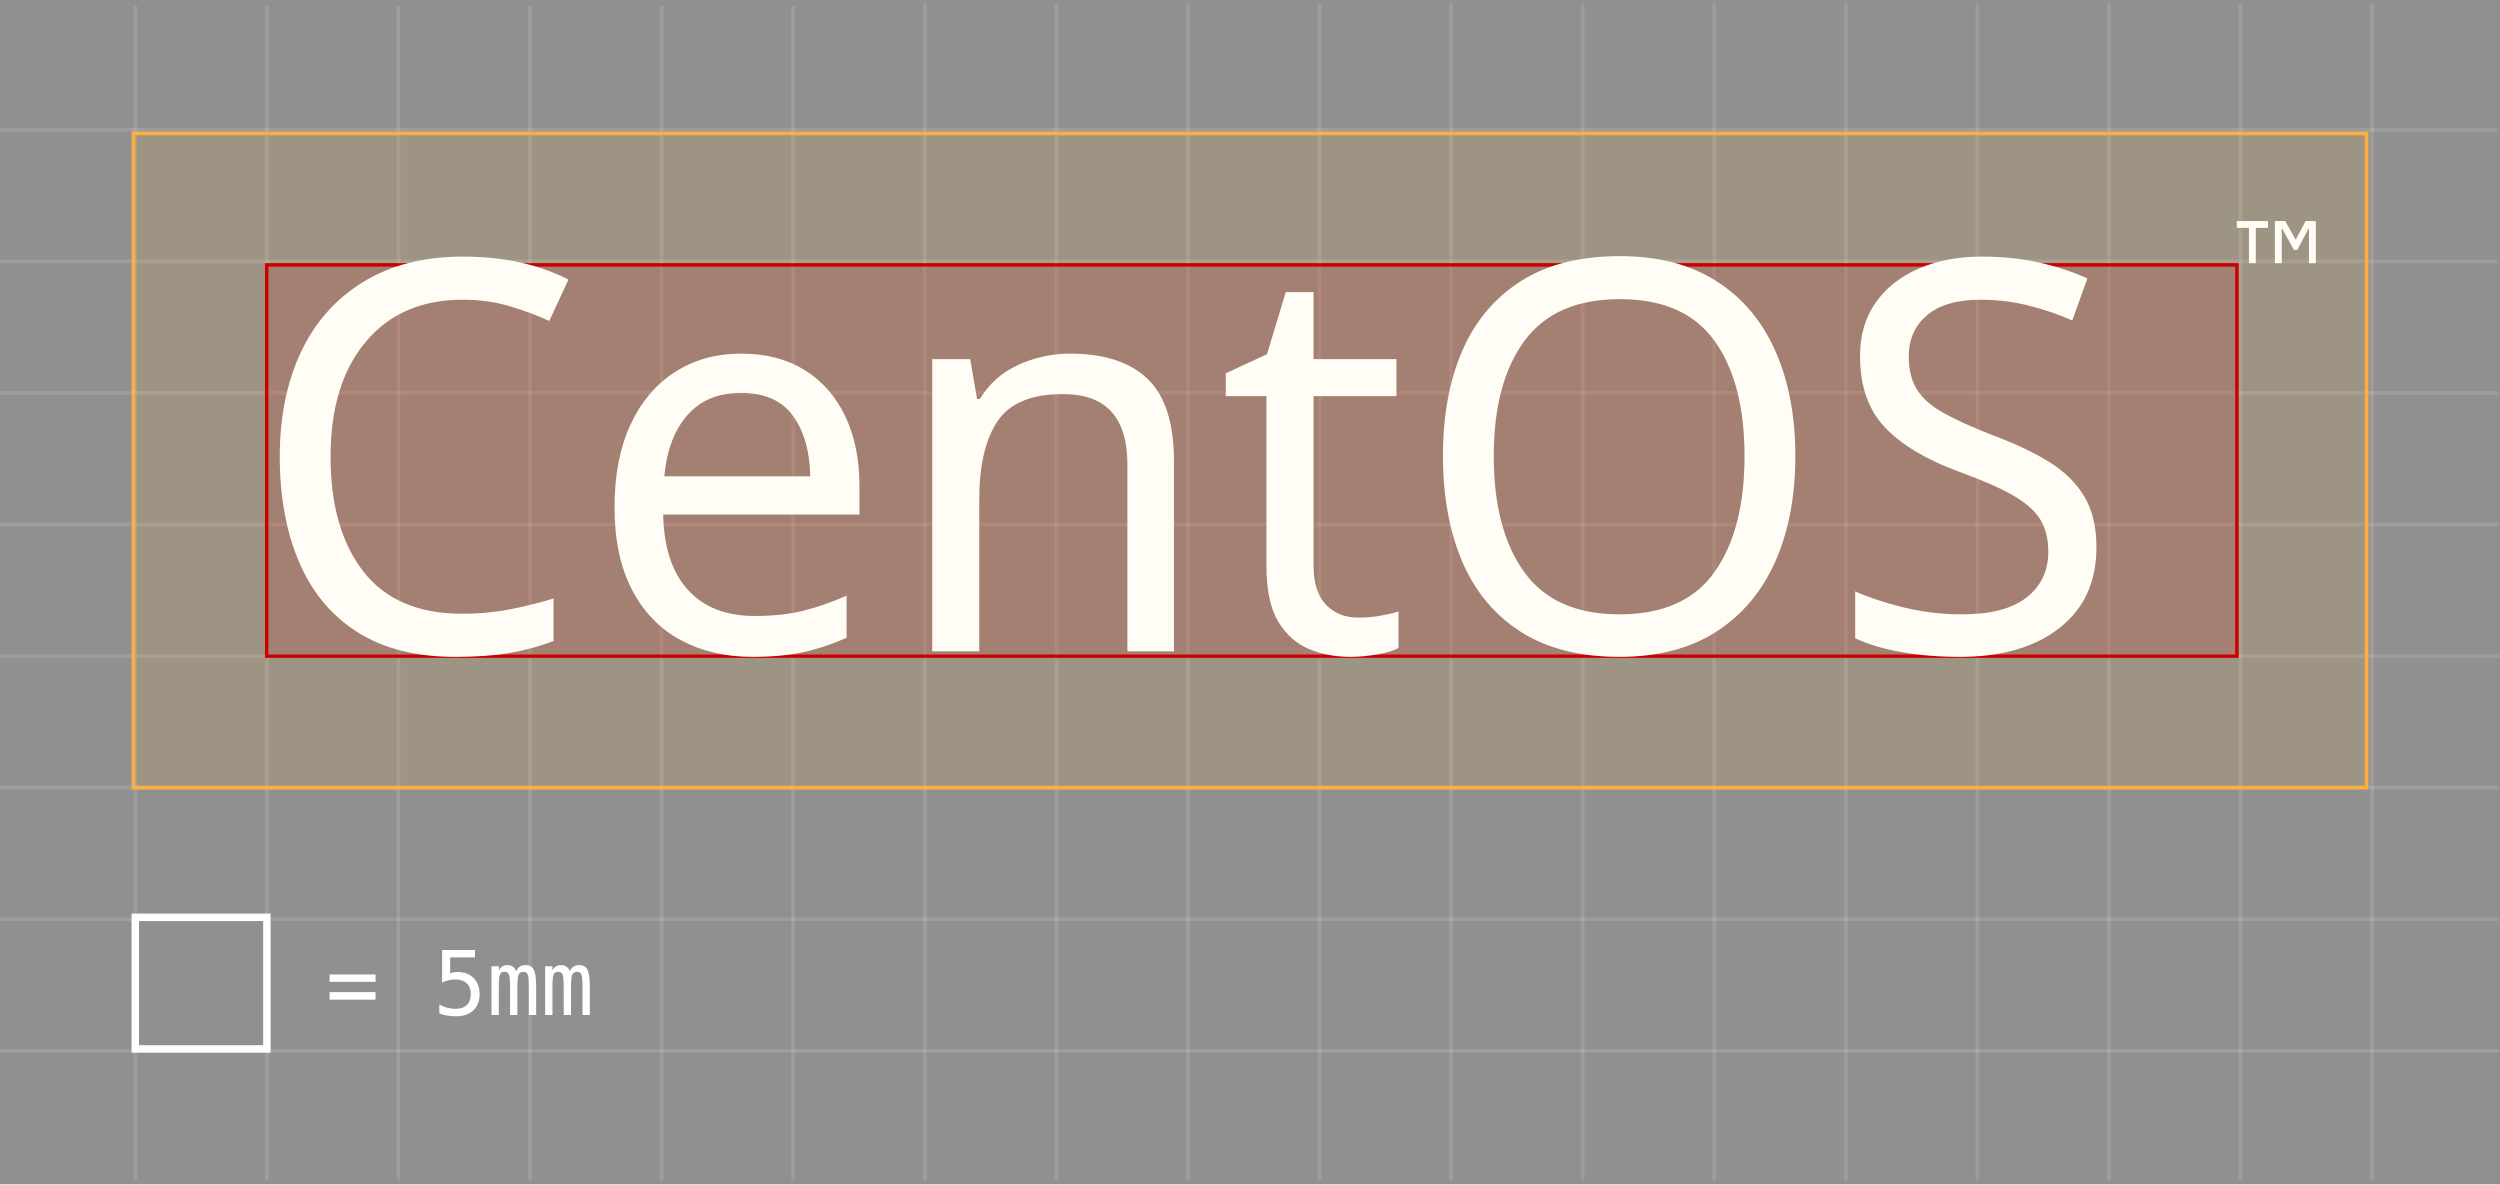
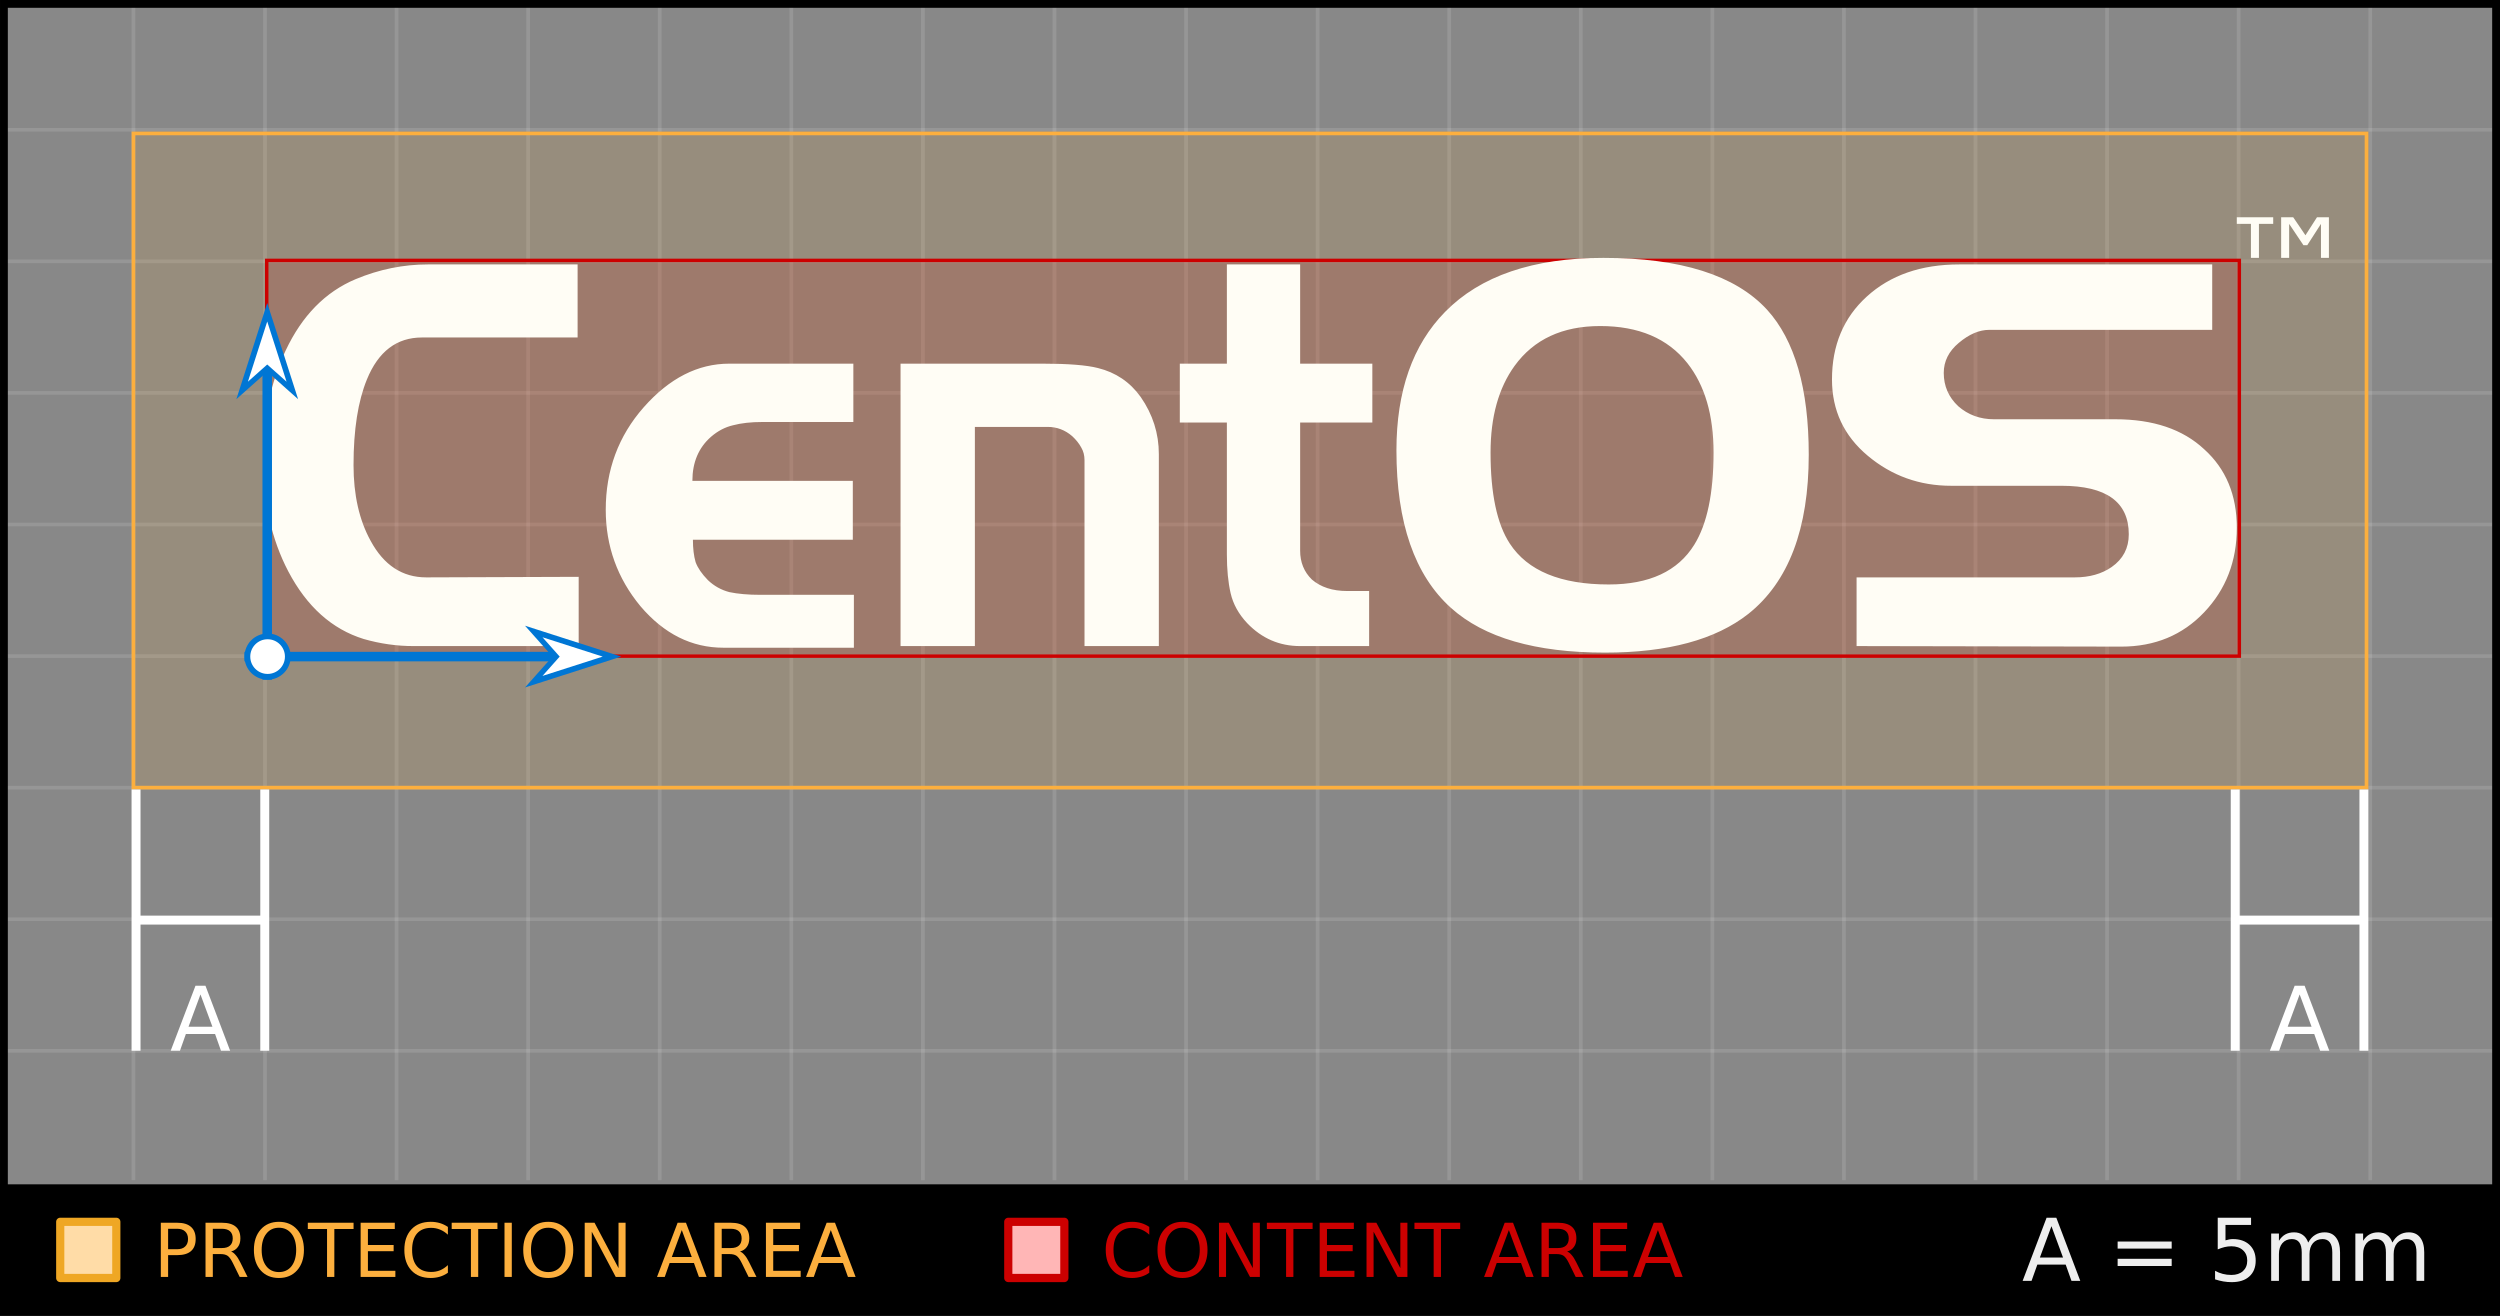
- <svg xmlns="http://www.w3.org/2000/svg" width="336.614" height="159.449" id="svg3106" version="1.0">
+ <svg xmlns="http://www.w3.org/2000/svg" xmlns:xlink="http://www.w3.org/1999/xlink" width="336.619" height="177.165" id="svg3106" version="1.0">
  <defs id="defs3108" />
  <g id="layer1" transform="translate(-0.2825948,-928.3463)">
-     <rect style="fill:#8c8c8c;fill-opacity:0.955;stroke:none;stroke-width:1;stroke-linecap:round;stroke-linejoin:miter;stroke-miterlimit:4;stroke-dasharray:none;stroke-dashoffset:0;stroke-opacity:0.089;display:inline" id="CENTOSARTWORK" width="336.614" height="159.449" x="0.283" y="928.346" clip-path="none" />
-     <g id="g2578">
-       <path id="path3685" d="M 18.499,929.129 L 18.499,1087.246" style="fill:none;fill-rule:evenodd;stroke:#ffffff;stroke-width:0.5;stroke-linecap:butt;stroke-linejoin:miter;stroke-miterlimit:4;stroke-dasharray:none;stroke-opacity:0.118;display:inline" />
-       <path style="fill:none;fill-rule:evenodd;stroke:#ffffff;stroke-width:0.5;stroke-linecap:butt;stroke-linejoin:miter;stroke-miterlimit:4;stroke-dasharray:none;stroke-opacity:0.118;display:inline" d="M 36.216,929.141 L 36.216,1087.256" id="path3687" />
-       <path id="path3689" d="M 53.932,929.141 L 53.932,1087.256" style="fill:none;fill-rule:evenodd;stroke:#ffffff;stroke-width:0.5;stroke-linecap:butt;stroke-linejoin:miter;stroke-miterlimit:4;stroke-dasharray:none;stroke-opacity:0.118;display:inline" />
-       <path style="fill:none;fill-rule:evenodd;stroke:#ffffff;stroke-width:0.5;stroke-linecap:butt;stroke-linejoin:miter;stroke-miterlimit:4;stroke-dasharray:none;stroke-opacity:0.118;display:inline" d="M 71.649,929.141 L 71.649,1087.256" id="path3691" />
-       <path id="path3693" d="M 89.365,929.141 L 89.365,1087.256" style="fill:none;fill-rule:evenodd;stroke:#ffffff;stroke-width:0.5;stroke-linecap:butt;stroke-linejoin:miter;stroke-miterlimit:4;stroke-dasharray:none;stroke-opacity:0.118;display:inline" />
-       <path style="fill:none;fill-rule:evenodd;stroke:#ffffff;stroke-width:0.5;stroke-linecap:butt;stroke-linejoin:miter;stroke-miterlimit:4;stroke-dasharray:none;stroke-opacity:0.118;display:inline" d="M 107.082,929.141 L 107.082,1087.256" id="path3695" />
-       <path id="path3697" d="M 124.798,928.807 L 124.798,1087.256" style="fill:none;fill-rule:evenodd;stroke:#ffffff;stroke-width:0.5;stroke-linecap:butt;stroke-linejoin:miter;stroke-miterlimit:4;stroke-dasharray:none;stroke-opacity:0.118;display:inline" />
-       <path style="fill:none;fill-rule:evenodd;stroke:#ffffff;stroke-width:0.5;stroke-linecap:butt;stroke-linejoin:miter;stroke-miterlimit:4;stroke-dasharray:none;stroke-opacity:0.118;display:inline" d="M 142.515,928.807 L 142.515,1087.256" id="path3699" />
-       <path id="path3701" d="M 160.231,928.807 L 160.231,1087.256" style="fill:none;fill-rule:evenodd;stroke:#ffffff;stroke-width:0.5;stroke-linecap:butt;stroke-linejoin:miter;stroke-miterlimit:4;stroke-dasharray:none;stroke-opacity:0.118;display:inline" />
-       <path style="fill:none;fill-rule:evenodd;stroke:#ffffff;stroke-width:0.5;stroke-linecap:butt;stroke-linejoin:miter;stroke-miterlimit:4;stroke-dasharray:none;stroke-opacity:0.118;display:inline" d="M 177.948,928.807 L 177.948,1087.256" id="path3703" />
-       <path id="path3705" d="M 195.664,928.807 L 195.664,1087.256" style="fill:none;fill-rule:evenodd;stroke:#ffffff;stroke-width:0.5;stroke-linecap:butt;stroke-linejoin:miter;stroke-miterlimit:4;stroke-dasharray:none;stroke-opacity:0.118;display:inline" />
-       <path style="fill:none;fill-rule:evenodd;stroke:#ffffff;stroke-width:0.5;stroke-linecap:butt;stroke-linejoin:miter;stroke-miterlimit:4;stroke-dasharray:none;stroke-opacity:0.118;display:inline" d="M 213.381,928.807 L 213.381,1087.256" id="path3707" />
-       <path id="path3709" d="M 231.098,928.807 L 231.098,1087.256" style="fill:none;fill-rule:evenodd;stroke:#ffffff;stroke-width:0.5;stroke-linecap:butt;stroke-linejoin:miter;stroke-miterlimit:4;stroke-dasharray:none;stroke-opacity:0.118;display:inline" />
-       <path style="fill:none;fill-rule:evenodd;stroke:#ffffff;stroke-width:0.5;stroke-linecap:butt;stroke-linejoin:miter;stroke-miterlimit:4;stroke-dasharray:none;stroke-opacity:0.118;display:inline" d="M 284.247,928.807 L 284.247,1087.256" id="path3711" />
-       <path id="path3713" d="M 266.531,928.807 L 266.531,1087.256" style="fill:none;fill-rule:evenodd;stroke:#ffffff;stroke-width:0.5;stroke-linecap:butt;stroke-linejoin:miter;stroke-miterlimit:4;stroke-dasharray:none;stroke-opacity:0.118;display:inline" />
+     <rect style="fill:#888888;fill-opacity:1;stroke:none;stroke-width:1;stroke-linecap:round;stroke-linejoin:miter;stroke-miterlimit:4;stroke-dasharray:none;stroke-dashoffset:0;stroke-opacity:0.089;display:inline" id="CENTOSARTWORK" width="336.614" height="159.449" x="0.283" y="928.346" clip-path="none" />
+     <g id="g3874">
+       <path id="path3685" d="M 18.249,929.129 L 18.249,1087.246" style="fill:none;fill-rule:evenodd;stroke:#ffffff;stroke-width:0.5;stroke-linecap:butt;stroke-linejoin:miter;stroke-miterlimit:4;stroke-dasharray:none;stroke-opacity:0.118;display:inline" />
+       <path style="fill:none;fill-rule:evenodd;stroke:#ffffff;stroke-width:0.5;stroke-linecap:butt;stroke-linejoin:miter;stroke-miterlimit:4;stroke-dasharray:none;stroke-opacity:0.118;display:inline" d="M 35.966,929.141 L 35.966,1087.256" id="path3687" />
+       <path id="path3689" d="M 53.682,929.141 L 53.682,1087.256" style="fill:none;fill-rule:evenodd;stroke:#ffffff;stroke-width:0.5;stroke-linecap:butt;stroke-linejoin:miter;stroke-miterlimit:4;stroke-dasharray:none;stroke-opacity:0.118;display:inline" />
+       <path style="fill:none;fill-rule:evenodd;stroke:#ffffff;stroke-width:0.5;stroke-linecap:butt;stroke-linejoin:miter;stroke-miterlimit:4;stroke-dasharray:none;stroke-opacity:0.118;display:inline" d="M 71.399,929.141 L 71.399,1087.256" id="path3691" />
+       <path id="path3693" d="M 89.115,929.141 L 89.115,1087.256" style="fill:none;fill-rule:evenodd;stroke:#ffffff;stroke-width:0.5;stroke-linecap:butt;stroke-linejoin:miter;stroke-miterlimit:4;stroke-dasharray:none;stroke-opacity:0.118;display:inline" />
+       <path style="fill:none;fill-rule:evenodd;stroke:#ffffff;stroke-width:0.5;stroke-linecap:butt;stroke-linejoin:miter;stroke-miterlimit:4;stroke-dasharray:none;stroke-opacity:0.118;display:inline" d="M 106.832,929.141 L 106.832,1087.256" id="path3695" />
+       <path id="path3697" d="M 124.548,928.807 L 124.548,1087.256" style="fill:none;fill-rule:evenodd;stroke:#ffffff;stroke-width:0.5;stroke-linecap:butt;stroke-linejoin:miter;stroke-miterlimit:4;stroke-dasharray:none;stroke-opacity:0.118;display:inline" />
+       <path style="fill:none;fill-rule:evenodd;stroke:#ffffff;stroke-width:0.5;stroke-linecap:butt;stroke-linejoin:miter;stroke-miterlimit:4;stroke-dasharray:none;stroke-opacity:0.118;display:inline" d="M 142.265,928.807 L 142.265,1087.256" id="path3699" />
+       <path id="path3701" d="M 159.981,928.807 L 159.981,1087.256" style="fill:none;fill-rule:evenodd;stroke:#ffffff;stroke-width:0.5;stroke-linecap:butt;stroke-linejoin:miter;stroke-miterlimit:4;stroke-dasharray:none;stroke-opacity:0.118;display:inline" />
+       <path style="fill:none;fill-rule:evenodd;stroke:#ffffff;stroke-width:0.5;stroke-linecap:butt;stroke-linejoin:miter;stroke-miterlimit:4;stroke-dasharray:none;stroke-opacity:0.118;display:inline" d="M 177.698,928.807 L 177.698,1087.256" id="path3703" />
+       <path id="path3705" d="M 195.414,928.807 L 195.414,1087.256" style="fill:none;fill-rule:evenodd;stroke:#ffffff;stroke-width:0.5;stroke-linecap:butt;stroke-linejoin:miter;stroke-miterlimit:4;stroke-dasharray:none;stroke-opacity:0.118;display:inline" />
+       <path style="fill:none;fill-rule:evenodd;stroke:#ffffff;stroke-width:0.5;stroke-linecap:butt;stroke-linejoin:miter;stroke-miterlimit:4;stroke-dasharray:none;stroke-opacity:0.118;display:inline" d="M 213.131,928.807 L 213.131,1087.256" id="path3707" />
+       <path id="path3709" d="M 230.848,928.807 L 230.848,1087.256" style="fill:none;fill-rule:evenodd;stroke:#ffffff;stroke-width:0.5;stroke-linecap:butt;stroke-linejoin:miter;stroke-miterlimit:4;stroke-dasharray:none;stroke-opacity:0.118;display:inline" />
+       <path style="fill:none;fill-rule:evenodd;stroke:#ffffff;stroke-width:0.5;stroke-linecap:butt;stroke-linejoin:miter;stroke-miterlimit:4;stroke-dasharray:none;stroke-opacity:0.118;display:inline" d="M 283.997,928.807 L 283.997,1087.256" id="path3711" />
+       <path id="path3713" d="M 266.281,928.807 L 266.281,1087.256" style="fill:none;fill-rule:evenodd;stroke:#ffffff;stroke-width:0.5;stroke-linecap:butt;stroke-linejoin:miter;stroke-miterlimit:4;stroke-dasharray:none;stroke-opacity:0.118;display:inline" />
      <path id="path3717" d="M 0.492,1034.402 L 336.45,1034.402" style="fill:none;fill-rule:evenodd;stroke:#ffffff;stroke-width:0.487;stroke-linecap:square;stroke-linejoin:miter;stroke-miterlimit:4;stroke-dasharray:none;stroke-opacity:0.118;display:inline" />
      <path style="fill:none;fill-rule:evenodd;stroke:#ffffff;stroke-width:0.487;stroke-linecap:square;stroke-linejoin:miter;stroke-miterlimit:4;stroke-dasharray:none;stroke-opacity:0.118;display:inline" d="M 0.492,1016.685 L 336.481,1016.685" id="path3719" />
      <path id="path3721" d="M 0.492,998.969 L 336.481,998.969" style="fill:none;fill-rule:evenodd;stroke:#ffffff;stroke-width:0.487;stroke-linecap:square;stroke-linejoin:miter;stroke-miterlimit:4;stroke-dasharray:none;stroke-opacity:0.118;display:inline" />
      <path style="fill:none;fill-rule:evenodd;stroke:#ffffff;stroke-width:0.487;stroke-linecap:square;stroke-linejoin:miter;stroke-miterlimit:4;stroke-dasharray:none;stroke-opacity:0.118;display:inline" d="M 0.492,981.252 L 336.48,981.252" id="path3723" />
      <path id="path3725" d="M 0.492,963.536 L 336.31,963.536" style="fill:none;fill-rule:evenodd;stroke:#ffffff;stroke-width:0.487;stroke-linecap:square;stroke-linejoin:miter;stroke-miterlimit:4;stroke-dasharray:none;stroke-opacity:0.118;display:inline" />
      <path style="fill:none;fill-rule:evenodd;stroke:#ffffff;stroke-width:0.487;stroke-linecap:square;stroke-linejoin:miter;stroke-miterlimit:4;stroke-dasharray:none;stroke-opacity:0.118;display:inline" d="M 0.492,945.819 L 336.258,945.819" id="path3727" />
-       <path style="fill:none;fill-rule:evenodd;stroke:#ffffff;stroke-width:0.5;stroke-linecap:butt;stroke-linejoin:miter;stroke-miterlimit:4;stroke-dasharray:none;stroke-opacity:0.118;display:inline" d="M 248.814,928.807 L 248.814,1087.256" id="path3785" />
-       <path id="path3787" d="M 301.964,928.807 L 301.964,1087.256" style="fill:none;fill-rule:evenodd;stroke:#ffffff;stroke-width:0.5;stroke-linecap:butt;stroke-linejoin:miter;stroke-miterlimit:4;stroke-dasharray:none;stroke-opacity:0.118;display:inline" />
-       <path style="fill:none;fill-rule:evenodd;stroke:#ffffff;stroke-width:0.5;stroke-linecap:butt;stroke-linejoin:miter;stroke-miterlimit:4;stroke-dasharray:none;stroke-opacity:0.118;display:inline" d="M 319.68,928.807 L 319.68,1087.256" id="path3789" />
+       <path style="fill:none;fill-rule:evenodd;stroke:#ffffff;stroke-width:0.5;stroke-linecap:butt;stroke-linejoin:miter;stroke-miterlimit:4;stroke-dasharray:none;stroke-opacity:0.118;display:inline" d="M 248.564,928.807 L 248.564,1087.256" id="path3785" />
+       <path id="path3787" d="M 301.714,928.807 L 301.714,1087.256" style="fill:none;fill-rule:evenodd;stroke:#ffffff;stroke-width:0.5;stroke-linecap:butt;stroke-linejoin:miter;stroke-miterlimit:4;stroke-dasharray:none;stroke-opacity:0.118;display:inline" />
      <path style="fill:none;fill-rule:evenodd;stroke:#ffffff;stroke-width:0.487;stroke-linecap:square;stroke-linejoin:miter;stroke-miterlimit:4;stroke-dasharray:none;stroke-opacity:0.118;display:inline" d="M 0.492,1052.118 L 336.45,1052.118" id="path2479" />
      <path id="path2481" d="M 0.492,1069.835 L 336.45,1069.835" style="fill:none;fill-rule:evenodd;stroke:#ffffff;stroke-width:0.487;stroke-linecap:square;stroke-linejoin:miter;stroke-miterlimit:4;stroke-dasharray:none;stroke-opacity:0.118;display:inline" />
+       <path style="fill:none;fill-rule:evenodd;stroke:#ffffff;stroke-width:0.5;stroke-linecap:butt;stroke-linejoin:miter;stroke-miterlimit:4;stroke-dasharray:none;stroke-opacity:0.118;display:inline" d="M 319.43,928.807 L 319.43,1087.256" id="path3872" />
    </g>
    <rect y="946.312" x="18.248" height="88.085" width="300.683" id="rect5058" style="opacity:1;fill:#fcaf3e;fill-opacity:0.137;stroke:#fcaf3e;stroke-width:0.498;stroke-linecap:round;stroke-linejoin:miter;stroke-miterlimit:4;stroke-dasharray:none;stroke-opacity:1" />
-     <rect style="opacity:1;fill:#cc0000;fill-opacity:0.137;stroke:#cc0000;stroke-width:0.466;stroke-linecap:round;stroke-linejoin:miter;stroke-miterlimit:4;stroke-dasharray:none;stroke-opacity:1" id="rect5037" width="265.282" height="52.684" x="36.193" y="964.012" />
-     <text xml:space="preserve" style="font-size:12px;font-style:normal;font-variant:normal;font-weight:normal;font-stretch:normal;text-align:start;line-height:125%;writing-mode:lr-tb;text-anchor:start;fill:#ffffff;fill-opacity:1;stroke:none;stroke-width:1px;stroke-linecap:butt;stroke-linejoin:miter;stroke-opacity:1;font-family:DejaVu LGC Sans Mono;-inkscape-font-specification:DejaVu LGC Sans Mono" x="44.144" y="1065.009" id="text5060">
-       <tspan id="tspan5062" x="44.144" y="1065.009">= 5mm</tspan>
-     </text>
-     <rect style="opacity:1;fill:none;fill-opacity:1;stroke:#ffffff;stroke-width:1;stroke-linecap:round;stroke-linejoin:miter;stroke-miterlimit:4;stroke-dasharray:none;stroke-opacity:1" id="rect5066" width="17.717" height="17.717" x="18.499" y="1051.862" />
-     <text transform="scale(0.9903898,1.009703)" xml:space="preserve" style="font-size:72.706px;font-style:normal;font-variant:normal;font-weight:200;font-stretch:normal;text-align:start;line-height:125%;writing-mode:lr-tb;text-anchor:start;fill:#fffdf5;fill-opacity:1;stroke:none;stroke-width:1;stroke-linecap:butt;stroke-linejoin:miter;stroke-miterlimit:4;stroke-dasharray:none;stroke-opacity:1;display:inline;font-family:Denmark;-inkscape-font-specification:Denmark Ultra-Light" x="33.881" y="1006.284" id="text5083" clip-path="none">
-       <tspan id="tspan5085" x="33.881" y="1006.284" style="font-size:72.706px;font-style:normal;font-variant:normal;font-weight:200;font-stretch:normal;text-align:start;line-height:125%;writing-mode:lr-tb;text-anchor:start;fill:#fffdf5;fill-opacity:1;stroke-width:1;stroke-miterlimit:4;stroke-dasharray:none;font-family:Denmark;-inkscape-font-specification:Denmark Ultra-Light">CentOS</tspan>
-     </text>
-     <text xml:space="preserve" style="font-size:18.264px;font-style:normal;font-variant:normal;font-weight:normal;font-stretch:normal;text-align:start;line-height:125%;writing-mode:lr-tb;text-anchor:start;fill:#fffdf5;fill-opacity:1;stroke:none;stroke-width:1;stroke-linecap:butt;stroke-linejoin:miter;stroke-miterlimit:4;stroke-dasharray:none;stroke-opacity:1;font-family:DejaVu LGC Sans;-inkscape-font-specification:DejaVu LGC Sans" x="328.937" y="884.436" id="text5087" transform="scale(0.9092079,1.099859)">
-       <tspan id="tspan5089" x="328.937" y="884.436">™</tspan>
-     </text>
+     <rect style="opacity:1;fill:#cc0000;fill-opacity:0.137;stroke:#cc0000;stroke-width:0.469;stroke-linecap:round;stroke-linejoin:miter;stroke-miterlimit:4;stroke-dasharray:none;stroke-opacity:1" id="rect5037" width="265.606" height="53.286" x="36.194" y="963.408" />
+     <path transform="scale(0.9903898,1.009703)" style="font-size:72.706px;font-style:normal;font-variant:normal;font-weight:200;font-stretch:normal;text-align:start;line-height:125%;writing-mode:lr-tb;text-anchor:start;fill:#fffdf5;fill-opacity:1;stroke:none;stroke-width:1;stroke-linecap:butt;stroke-linejoin:miter;stroke-miterlimit:4;stroke-opacity:1;display:inline;font-family:Denmark;-inkscape-font-specification:Denmark Ultra-Light" clip-path="none" d="M 78.959,1005.582 L 56.492,1005.582 C 54.214,1005.582 51.96,1005.267 49.731,1004.637 C 45.417,1003.328 42,1000.323 39.479,995.621 C 37.201,991.356 36.062,986.388 36.062,980.716 C 36.062,975.239 37.08,970.392 39.116,966.175 C 41.345,961.522 44.52,958.347 48.64,956.651 C 51.839,955.342 55.111,954.688 58.456,954.688 L 78.813,954.688 L 78.813,964.43 L 57.656,964.43 C 54.214,964.43 51.718,966.297 50.167,970.029 C 48.955,972.937 48.349,976.742 48.349,981.444 C 48.349,985.418 49.125,988.787 50.676,991.55 C 52.469,994.797 54.99,996.421 58.237,996.421 L 78.959,996.348 L 78.959,1005.582 M 116.375,1005.8 L 98.634,1005.8 C 94.321,1005.8 90.564,1003.958 87.365,1000.274 C 84.215,996.542 82.639,992.252 82.639,987.405 C 82.639,982.122 84.36,977.566 87.801,973.737 C 91.291,969.859 95.169,967.92 99.434,967.92 L 116.302,967.92 L 116.302,975.7 L 103.942,975.7 C 102.391,975.7 101.058,975.845 99.943,976.136 C 98.877,976.378 97.883,976.887 96.962,977.663 C 95.266,979.117 94.418,981.08 94.418,983.552 L 116.229,983.552 L 116.229,991.404 L 94.49,991.404 C 94.49,992.567 94.611,993.561 94.854,994.385 C 95.145,995.161 95.702,995.96 96.526,996.784 C 97.35,997.56 98.319,998.093 99.434,998.384 C 100.597,998.626 102.003,998.747 103.651,998.747 L 116.375,998.747 L 116.375,1005.8 M 157.835,1005.582 L 147.729,1005.582 L 147.729,980.789 C 147.729,980.159 147.583,979.602 147.293,979.117 C 147.002,978.584 146.59,978.075 146.057,977.59 C 145.087,976.766 143.972,976.354 142.712,976.354 L 132.824,976.354 L 132.824,1005.582 L 122.718,1005.582 L 122.718,967.92 L 142.058,967.92 C 145.499,967.92 147.995,968.114 149.547,968.502 C 151.97,969.084 153.909,970.368 155.363,972.355 C 157.011,974.682 157.835,977.227 157.835,979.989 L 157.835,1005.582 M 186.86,975.773 L 177.045,975.773 L 177.045,992.858 C 177.045,994.409 177.578,995.694 178.645,996.712 C 179.856,997.73 181.456,998.239 183.443,998.239 L 186.424,998.239 L 186.424,1005.582 L 177.045,1005.582 C 174.234,1005.582 171.835,1004.564 169.847,1002.528 C 168.684,1001.316 167.933,999.983 167.593,998.529 C 167.254,997.075 167.084,995.355 167.084,993.367 L 167.084,975.773 L 160.686,975.773 L 160.686,967.92 L 167.084,967.92 L 167.084,954.688 L 177.045,954.688 L 177.045,967.92 L 186.86,967.92 L 186.86,975.773 M 246.192,980.062 C 246.191,989.95 243.453,997.027 237.976,1001.292 C 233.516,1004.734 227.021,1006.454 218.491,1006.454 C 209.039,1006.454 202.059,1004.467 197.552,1000.492 C 192.608,996.13 190.136,989.126 190.136,979.48 C 190.136,971.58 192.341,965.424 196.752,961.013 C 201.55,956.215 208.724,953.815 218.273,953.815 C 228.791,953.815 236.207,956.118 240.52,960.722 C 244.301,964.794 246.191,971.241 246.192,980.062 M 233.25,979.771 C 233.25,974.779 232.062,970.804 229.687,967.848 C 227.021,964.552 223.071,962.904 217.836,962.904 C 212.698,962.904 208.821,964.673 206.203,968.211 C 204.022,971.168 202.932,975.021 202.932,979.771 C 202.932,985.248 203.804,989.296 205.549,991.913 C 207.973,995.548 212.456,997.366 219,997.366 C 224.525,997.366 228.403,995.597 230.633,992.059 C 232.377,989.296 233.25,985.2 233.25,979.771 M 304.389,989.805 C 304.389,994.264 302.911,998.02 299.954,1001.074 C 296.997,1004.128 293.241,1005.654 288.685,1005.654 L 252.695,1005.582 L 252.695,996.421 L 282.359,996.421 C 284.346,996.421 286.019,995.96 287.376,995.039 C 288.927,993.973 289.702,992.519 289.702,990.677 C 289.702,986.363 286.649,984.206 280.542,984.206 L 265.564,984.206 C 261.25,984.206 257.47,982.873 254.222,980.208 C 250.975,977.542 249.351,974.149 249.351,970.029 C 249.351,965.473 250.926,961.789 254.077,958.978 C 257.276,956.118 261.468,954.688 266.655,954.688 L 301.044,954.688 L 301.044,963.413 L 270.726,963.413 C 269.369,963.413 267.988,963.994 266.582,965.157 C 265.225,966.272 264.546,967.605 264.546,969.156 C 264.546,970.901 265.201,972.38 266.509,973.591 C 267.866,974.755 269.49,975.336 271.381,975.336 L 287.885,975.336 C 293.023,975.336 297.046,976.669 299.954,979.335 C 302.911,981.952 304.389,985.442 304.389,989.805" id="text5083" />
+     <g id="g3976" transform="matrix(0.9979155,0,0,1,5.8906886e-4,48.79633)">
+       <path id="rect4586" d="M 0.283,1038.999 C 0.283,1038.999 337.6,1038.999 337.6,1038.999 C 337.6,1038.999 337.6,1056.715 337.6,1056.715 C 337.6,1056.715 0.283,1056.715 0.283,1056.715 C 0.283,1056.715 0.283,1038.999 0.283,1038.999 z" style="fill:#000000;fill-opacity:1;fill-rule:nonzero;stroke:none;stroke-width:1;stroke-linecap:round;stroke-linejoin:round;marker:none;marker-start:none;marker-mid:none;marker-end:none;stroke-miterlimit:4;stroke-dashoffset:0;stroke-opacity:1;visibility:visible;display:inline;overflow:visible;enable-background:accumulate" />
+       <text transform="scale(0.9995648,1.000435)" xml:space="preserve" style="font-size:11.662px;font-style:normal;font-variant:normal;font-weight:normal;font-stretch:normal;text-indent:0;text-align:start;text-decoration:none;line-height:125%;letter-spacing:normal;word-spacing:normal;text-transform:none;direction:ltr;block-progression:tb;writing-mode:lr-tb;text-anchor:start;fill:#eeeeee;fill-opacity:1;fill-rule:nonzero;stroke:none;stroke-width:1px;stroke-linecap:butt;stroke-linejoin:miter;marker:none;marker-start:none;marker-mid:none;marker-end:none;stroke-miterlimit:4;stroke-dasharray:none;stroke-dashoffset:0;stroke-opacity:1;visibility:visible;display:inline;overflow:visible;enable-background:accumulate;font-family:DejaVu LGC Sans;-inkscape-font-specification:DejaVu LGC Sans" x="273.22" y="1051.56" id="text4582">
+         <tspan id="tspan4584" x="273.22" y="1051.56">A = 5mm</tspan>
+       </text>
+       <g id="g4540" transform="matrix(1.000133,0,0,1.000133,-1.0449328e-3,-0.1399377)">
+         <g transform="translate(106.4907,-45.9381)" id="g3396">
+           <rect y="1090.004" x="-98.081" height="7.565" width="7.565" id="rect2614" style="opacity:1;fill:#ffdca7;fill-opacity:1;fill-rule:nonzero;stroke:#efa724;stroke-width:1.106;stroke-linecap:round;stroke-linejoin:round;marker:none;marker-start:none;marker-mid:none;marker-end:none;stroke-miterlimit:4;stroke-dasharray:none;stroke-dashoffset:0;stroke-opacity:1;visibility:visible;display:inline;overflow:visible;enable-background:accumulate" />
+           <text id="text3386" y="1097.427" x="-85.497" style="font-size:10px;font-style:normal;font-variant:normal;font-weight:normal;font-stretch:normal;text-indent:0;text-align:start;text-decoration:none;line-height:125%;letter-spacing:normal;word-spacing:normal;text-transform:none;direction:ltr;block-progression:tb;writing-mode:lr-tb;text-anchor:start;opacity:1;fill:#fcaf3e;fill-opacity:1;fill-rule:nonzero;stroke:none;stroke-width:1px;stroke-linecap:butt;stroke-linejoin:miter;marker:none;marker-start:none;marker-mid:none;marker-end:none;stroke-miterlimit:4;stroke-dasharray:none;stroke-dashoffset:0;stroke-opacity:1;visibility:visible;display:inline;overflow:visible;enable-background:accumulate;font-family:DejaVu LGC Sans;-inkscape-font-specification:DejaVu LGC Sans" xml:space="preserve">
+             <tspan y="1097.427" x="-85.497" id="tspan3388">PROTECTION AREA</tspan>
+           </text>
+         </g>
+         <g id="g3426" transform="translate(234.3926,-45.9381)">
+           <rect style="opacity:1;fill:#ffb6b6;fill-opacity:1;fill-rule:nonzero;stroke:#cc0000;stroke-width:1.106;stroke-linecap:round;stroke-linejoin:round;marker:none;marker-start:none;marker-mid:none;marker-end:none;stroke-miterlimit:4;stroke-dasharray:none;stroke-dashoffset:0;stroke-opacity:1;visibility:visible;display:inline;overflow:visible;enable-background:accumulate" id="rect3428" width="7.565" height="7.565" x="-98.081" y="1090.004" />
+           <text xml:space="preserve" style="font-size:10px;font-style:normal;font-variant:normal;font-weight:normal;font-stretch:normal;text-indent:0;text-align:start;text-decoration:none;line-height:125%;letter-spacing:normal;word-spacing:normal;text-transform:none;direction:ltr;block-progression:tb;writing-mode:lr-tb;text-anchor:start;opacity:1;fill:#cc0000;fill-opacity:1;fill-rule:nonzero;stroke:none;stroke-width:1px;stroke-linecap:butt;stroke-linejoin:miter;marker:none;marker-start:none;marker-mid:none;marker-end:none;stroke-miterlimit:4;stroke-dasharray:none;stroke-dashoffset:0;stroke-opacity:1;visibility:visible;display:inline;overflow:visible;enable-background:accumulate;font-family:DejaVu LGC Sans;-inkscape-font-specification:DejaVu LGC Sans" x="-85.497" y="1097.427" id="text3430">
+             <tspan id="tspan3432" x="-85.497" y="1097.427">CONTENT AREA</tspan>
+           </text>
+         </g>
+       </g>
+     </g>
+     <rect clip-path="none" y="928.873" x="0.81" height="176.111" width="335.565" id="rect4280" style="fill:none;fill-opacity:0.955;stroke:#000000;stroke-width:1.054;stroke-linecap:round;stroke-linejoin:miter;stroke-miterlimit:4;stroke-dasharray:none;stroke-dashoffset:0;stroke-opacity:1;display:inline" />
+     <g id="g3273" transform="matrix(0.9991009,0,0,0.999973,-16.08037,-17.2014)">
+       <path id="use3265" d="M 34.713,1086.454 L 34.713,1052.478" style="fill:none;fill-rule:evenodd;stroke:#ffffff;stroke-width:1.205;stroke-linecap:square;stroke-linejoin:miter;stroke-miterlimit:4;stroke-dasharray:none;stroke-opacity:1" />
+       <path style="fill:none;fill-rule:evenodd;stroke:#ffffff;stroke-width:1.205;stroke-linecap:square;stroke-linejoin:miter;stroke-miterlimit:4;stroke-dasharray:none;stroke-opacity:1" d="M 52.058,1086.454 L 52.058,1052.478" id="use3267" />
+       <path id="use3269" d="M 51.846,1069.466 L 34.713,1069.466" style="fill:none;fill-rule:evenodd;stroke:#ffffff;stroke-width:1.206px;stroke-linecap:butt;stroke-linejoin:miter;stroke-opacity:1" />
+       <text xml:space="preserve" style="font-size:11.994px;font-style:normal;font-variant:normal;font-weight:normal;font-stretch:normal;text-indent:0;text-align:start;text-decoration:none;line-height:125%;letter-spacing:normal;word-spacing:normal;text-transform:none;direction:ltr;block-progression:tb;writing-mode:lr-tb;text-anchor:start;fill:#ffffff;fill-opacity:1;fill-rule:nonzero;stroke:none;stroke-width:1px;stroke-linecap:butt;stroke-linejoin:miter;marker:none;marker-start:none;marker-mid:none;marker-end:none;stroke-miterlimit:4;stroke-dasharray:none;stroke-dashoffset:0;stroke-opacity:1;visibility:visible;display:inline;overflow:visible;enable-background:accumulate;font-family:DejaVu LGC Sans;-inkscape-font-specification:DejaVu LGC Sans" x="39.305" y="1086.583" id="use3271" transform="scale(0.9995638,1.000436)">
+         <tspan id="tspan2514" x="39.305" y="1086.583">A</tspan>
+       </text>
+     </g>
+     <use x="0" y="0" xlink:href="#g3273" id="use4797" transform="translate(282.6474,0)" width="336.619" height="177.165" />
+     <g id="use4566" transform="matrix(0.5856736,0,0,0.5856736,-150.9168,452.5124)">
+       <g style="stroke-width:1.004;stroke-miterlimit:4;stroke-dasharray:none;display:inline" id="g2725" transform="matrix(1.31188,0,0,-1.167689,-660.0947,1303.52)">
+         <path id="path2727" d="M 745.953,286.718 L 745.953,349.39 L 747.62,349.39 L 747.62,286.718 L 745.953,286.718 z" style="fill:#0076d4;fill-opacity:1;fill-rule:evenodd;stroke:none;stroke-width:1.004;stroke-linecap:butt;stroke-linejoin:miter;stroke-miterlimit:4;stroke-dasharray:none;stroke-opacity:1" />
+         <path id="path2729" d="M 746.787,348.07 L 742.387,343.67 L 746.787,359.07 L 751.187,343.67 L 746.787,348.07 z" style="fill:#ffffff;fill-opacity:1;fill-rule:evenodd;stroke:#0076d4;stroke-width:1.003;marker-start:none;stroke-miterlimit:4;stroke-dasharray:none;stroke-opacity:1" />
+       </g>
+       <g style="stroke-width:1.004;stroke-miterlimit:4;stroke-dasharray:none;display:inline" id="use2731" transform="matrix(0,1.31188,1.167689,0,-20.4273,-16.2867)">
+         <path id="path2749" d="M 745.953,286.718 L 745.953,349.39 L 747.62,349.39 L 747.62,286.718 L 745.953,286.718 z" style="fill:#0076d4;fill-opacity:1;fill-rule:evenodd;stroke:none;stroke-width:1.004;stroke-linecap:butt;stroke-linejoin:miter;stroke-miterlimit:4;stroke-dasharray:none;stroke-opacity:1" />
+         <path id="path2751" d="M 746.787,348.07 L 742.387,343.67 L 746.787,359.07 L 751.187,343.67 L 746.787,348.07 z" style="fill:#ffffff;fill-opacity:1;fill-rule:evenodd;stroke:#0076d4;stroke-width:1.003;marker-start:none;stroke-miterlimit:4;stroke-dasharray:none;stroke-opacity:1" />
+       </g>
+       <path transform="matrix(2.65748,0,0,2.65748,-116.8062,788.671)" d="M 166,65.753 A 1.75,1.75 0 1 1 162.5,65.753 A 1.75,1.75 0 1 1 166,65.753 z" id="path2733" style="fill:#ffffff;fill-opacity:1;stroke:#0076d4;stroke-width:0.5;stroke-linecap:square;stroke-miterlimit:4;stroke-dasharray:none;stroke-dashoffset:0;stroke-opacity:1;display:inline" />
+     </g>
+     <path style="font-size:12px;font-style:normal;font-variant:normal;font-weight:normal;font-stretch:normal;text-indent:0;text-align:start;text-decoration:none;line-height:125%;letter-spacing:normal;word-spacing:normal;text-transform:none;direction:ltr;block-progression:tb;writing-mode:lr-tb;text-anchor:start;fill:#fffdf5;fill-opacity:1;fill-rule:nonzero;stroke:none;stroke-width:1px;stroke-linecap:butt;stroke-linejoin:miter;marker:none;marker-start:none;marker-mid:none;marker-end:none;stroke-miterlimit:4;stroke-dashoffset:0;stroke-opacity:1;visibility:visible;display:inline;overflow:visible;enable-background:accumulate;font-family:DejaVu LGC Sans;-inkscape-font-specification:DejaVu LGC Sans" d="M 309.06,957.603 L 310.706,960.025 L 312.257,957.603 L 313.865,957.603 L 313.865,963.071 L 312.796,963.071 L 312.796,958.492 L 310.952,961.358 L 310.431,961.358 L 308.511,958.492 L 308.511,963.071 L 307.433,963.071 L 307.433,957.603 L 309.06,957.603 M 306.364,957.603 L 306.364,958.492 L 304.443,958.492 L 304.443,963.071 L 303.365,963.071 L 303.365,958.492 L 301.464,958.492 L 301.464,957.603 L 306.364,957.603" id="text5532" />
  </g>
</svg>
